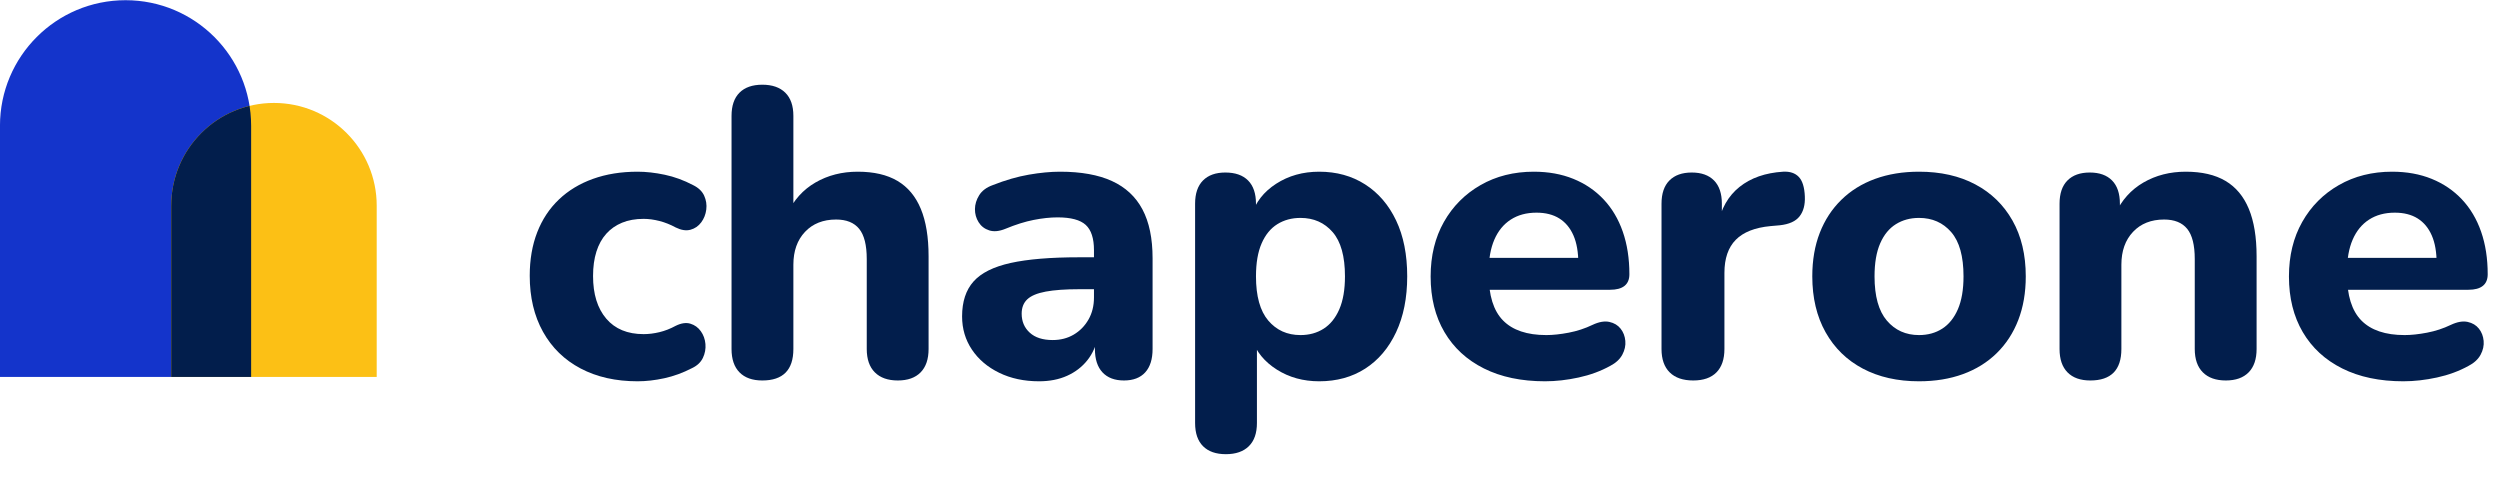
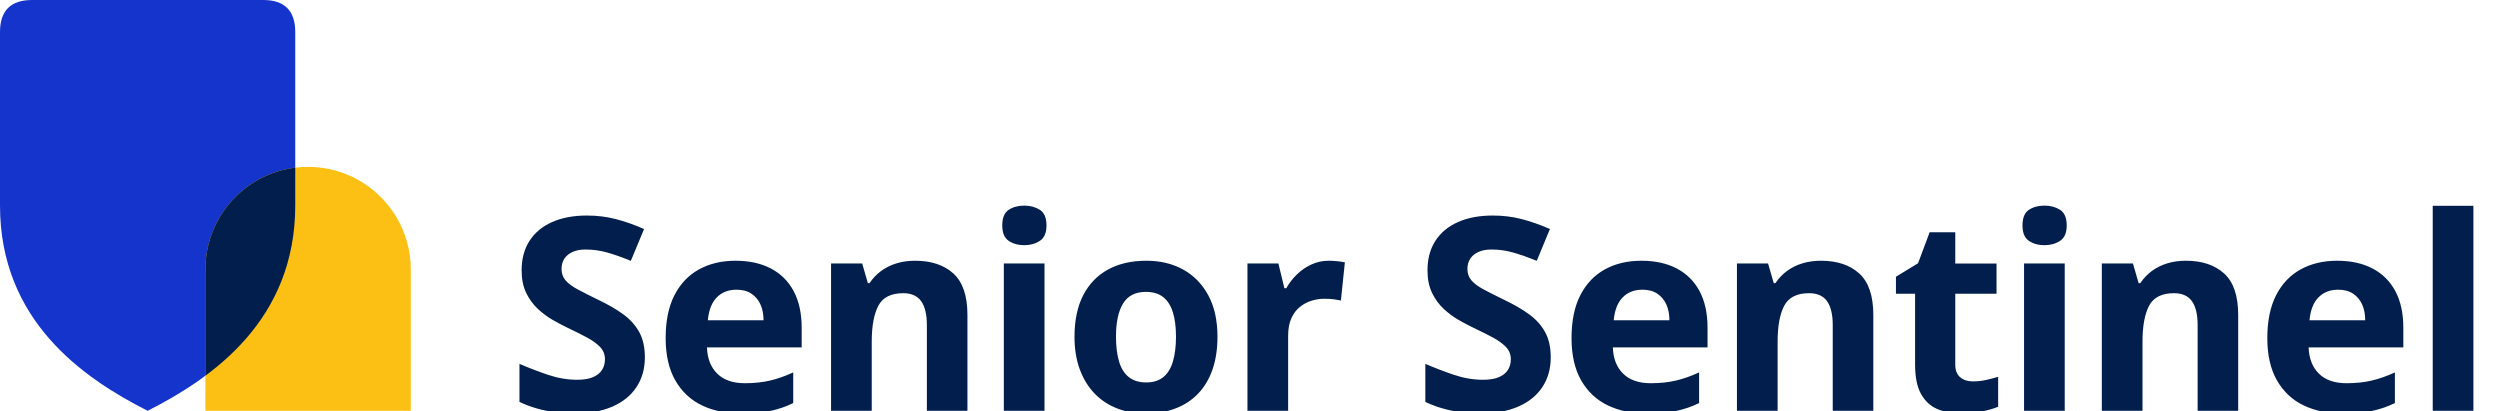
- <svg xmlns="http://www.w3.org/2000/svg" viewBox="0 0 610.5 118.0" width="610" height="118" role="img" aria-label="Chaperone">
-   <g transform="translate(-19.52 -25.09) scale(1.3939)">
+ <svg xmlns="http://www.w3.org/2000/svg" viewBox="0 0 389.5 64" width="779" height="128" role="img" aria-label="Senior Sentinel">
+   <g>
    <defs>
-       <clipPath id="ca">
-         <path d="M14 84V40A22 22 0 0 1 58 40V84Z" />
+       <clipPath id="sl">
+         <path d="M5 0H41Q46 0 46 5V32C46 49.92 33.12 58.88 23 64C12.88 58.88 0 49.92 0 32V5Q0 0 5 0Z" />
      </clipPath>
    </defs>
-     <path d="M14 84V40A22 22 0 0 1 58 40V84Z" fill="#1434CB" />
-     <path d="M44 84V54A18 18 0 0 1 80 54V84Z" fill="#FCC015" />
-     <path d="M44 84V54A18 18 0 0 1 80 54V84Z" fill="#021E4C" clip-path="url(#ca)" />
+     <path d="M5 0H41Q46 0 46 5V32C46 49.92 33.12 58.88 23 64C12.88 58.88 0 49.92 0 32V5Q0 0 5 0Z" fill="#1434CB" />
+     <path d="M32 64V42A16 16 0 0 1 64 42V64Z" fill="#FCC015" />
+     <path d="M32 64V42A16 16 0 0 1 64 42V64Z" fill="#021E4C" clip-path="url(#sl)" />
  </g>
-   <g fill="#021E4C" transform="translate(126.00 92.00) scale(0.1 -0.1)">
-     <path transform="translate(0.0 0.0)" d="M296.951 -10.626Q217.132 -10.626 157.783 20.717Q98.434 52.06 66.024 110.217Q33.615 168.374 33.615 247Q33.615 306.313 51.898 353.283Q70.181 400.253 104.747 433.223Q139.313 466.193 188.036 483.693Q236.759 501.193 296.951 501.193Q328.072 501.193 363.283 493.759Q398.494 486.325 432.494 468.457Q452.253 458.771 459.602 442.578Q466.951 426.385 464.734 408.753Q462.518 391.121 452.391 377.488Q442.265 363.856 426.229 359.477Q410.193 355.097 390.06 365.037Q370.879 375.531 350.542 380.778Q330.204 386.025 311.71 386.025Q281.843 386.025 259.035 376.621Q236.228 367.218 220.451 349.597Q204.673 331.977 196.456 306.109Q188.24 280.241 188.24 246.313Q188.24 180.144 220.451 142.343Q252.662 104.541 311.71 104.541Q330.204 104.541 350.198 109.288Q370.193 114.035 390.06 124.843Q410.193 134.782 425.885 130.059Q441.578 125.337 451.361 111.704Q461.144 98.072 462.674 80.44Q464.204 62.807 456.512 46.615Q448.819 30.422 429.747 21.422Q396.434 4.241 362.253 -3.193Q328.072 -10.626 296.951 -10.626Z" />
-     <path transform="translate(468.0 0.0)" d="M133.578 -8.626Q97.313 -8.626 77.868 11.162Q58.422 30.951 58.422 68.216V637.471Q58.422 674.735 77.868 694.181Q97.313 713.626 133.578 713.626Q169.843 713.626 189.631 694.181Q209.42 674.735 209.42 637.471V398.518H194.794Q217.734 448.385 263.294 474.789Q308.854 501.193 366.601 501.193Q425.601 501.193 463.601 478.723Q501.601 456.253 520.601 410.5Q539.601 364.747 539.601 294.554V68.216Q539.601 30.951 520.156 11.162Q500.71 -8.626 464.446 -8.626Q428.181 -8.626 408.392 11.162Q388.603 30.951 388.603 68.216V287.928Q388.603 338.977 370.079 361.688Q351.554 384.399 313.759 384.399Q266.276 384.399 237.848 354.284Q209.42 324.169 209.42 274.06V68.216Q209.42 -8.626 133.578 -8.626Z" />
-     <path transform="translate(1053.0 0.0)" d="M224.434 -10.626Q169.554 -10.626 126.958 10.187Q84.362 31 60.392 66.783Q36.422 102.566 36.422 147.819Q36.422 201.819 64.422 233.162Q92.422 264.506 155.109 278.349Q217.796 292.193 322.229 292.193H374.735V214.241H322.603Q271.879 214.241 240.674 208.398Q209.469 202.554 195.692 189.621Q181.915 176.687 181.915 154.446Q181.915 126.144 201.626 108.12Q221.337 90.095 257.638 90.095Q286.566 90.095 309.09 103.403Q331.615 116.71 345.049 140.108Q358.482 163.506 358.482 194.121V309.434Q358.482 352.856 338.362 371.254Q318.241 389.652 269.687 389.652Q242.879 389.652 211.259 383.435Q179.638 377.218 142.325 361.784Q119.566 352.471 102.717 357.88Q85.868 363.29 76.771 377.826Q67.675 392.362 67.832 409.868Q67.988 427.374 78.181 443.753Q88.374 460.132 111.132 468.385Q157.759 486.759 199.476 493.976Q241.193 501.193 275.566 501.193Q352.578 501.193 402.367 478.41Q452.156 455.626 476.879 409.09Q501.601 362.554 501.601 289.735V68.216Q501.601 30.951 483.626 11.162Q465.65 -8.626 431.698 -8.626Q397.747 -8.626 379.271 11.162Q360.796 30.951 360.796 68.216V105.253L367.856 98.675Q361.796 65.241 342.392 40.838Q322.988 16.434 293.085 2.904Q263.181 -10.626 224.434 -10.626Z" />
-     <path transform="translate(1600.0 0.0)" d="M133.578 -188.626Q97.313 -188.626 77.868 -169.181Q58.422 -149.735 58.422 -112.471V423.037Q58.422 460.302 77.711 479.747Q97 499.193 132.265 499.193Q168.529 499.193 187.818 479.747Q207.107 460.302 207.107 423.037V355.06L196.107 394.457Q210.794 442.325 256.354 471.759Q301.915 501.193 361.409 501.193Q425.095 501.193 473.595 470.193Q522.095 439.193 549.252 382.223Q576.409 325.253 576.409 245.626Q576.409 167 549.252 109.187Q522.095 51.374 473.939 20.374Q425.782 -10.626 361.409 -10.626Q303.228 -10.626 258.167 17.838Q213.107 46.302 197.42 91.543H209.42V-112.471Q209.42 -149.735 189.631 -169.181Q169.843 -188.626 133.578 -188.626ZM315.759 102.228Q348.06 102.228 372.458 117.879Q396.856 133.529 410.633 165.271Q424.41 197.012 424.41 245.626Q424.41 319.049 394.326 353.693Q364.241 388.338 315.759 388.338Q283.771 388.338 259.216 373.031Q234.662 357.724 220.884 326.139Q207.107 294.554 207.107 245.626Q207.107 172.891 237.192 137.559Q267.276 102.228 315.759 102.228Z" />
-     <path transform="translate(2200.0 0.0)" d="M312.891 -10.626Q226.446 -10.626 163.783 20.687Q101.121 52 67.368 109.47Q33.615 166.94 33.615 245.253Q33.615 321.253 66.054 378.566Q98.494 435.879 155.56 468.536Q212.626 501.193 285.506 501.193Q339.072 501.193 382.138 483.723Q425.204 466.253 455.957 433.626Q486.71 401 502.837 354.717Q518.963 308.434 518.963 250.807Q518.963 231.868 507.09 222.368Q495.216 212.868 471.903 212.868H158.107V290.819H409.977L394.29 277.072Q394.29 318.374 382.356 345.615Q370.422 372.856 347.898 387.007Q325.374 401.157 292.072 401.157Q255.397 401.157 229.186 384.163Q202.975 367.169 189.198 335.271Q175.42 303.374 175.42 257.819V250.193Q175.42 173.518 210.475 137.873Q245.529 102.228 316.144 102.228Q340.265 102.228 370.885 108.101Q401.506 113.975 428.94 127.156Q452.446 138.216 470.012 134.367Q487.578 130.518 497.548 117.855Q507.518 105.193 509.048 88.03Q510.578 70.868 501.668 54.302Q492.759 37.735 472.253 27.049Q437.566 7.868 395.042 -1.379Q352.518 -10.626 312.891 -10.626Z" />
-     <path transform="translate(2739.0 0.0)" d="M135.891 -8.626Q98.313 -8.626 78.368 11.162Q58.422 30.951 58.422 68.216V423.037Q58.422 460.302 77.711 479.747Q97 499.193 132.265 499.193Q167.529 499.193 186.662 479.747Q205.794 460.302 205.794 423.037V371H195.794Q207.601 431 248.915 464.036Q290.228 497.072 355.409 501.193Q380.167 502.566 393.607 488.5Q407.047 474.434 408.42 440.916Q409.794 410.278 395.511 392.116Q381.228 373.953 347.023 370.327L324.397 368.327Q267.469 362.953 239.758 334.899Q212.047 306.844 212.047 254.229V68.216Q212.047 30.951 192.601 11.162Q173.156 -8.626 135.891 -8.626Z" />
-     <path transform="translate(3132.0 0.0)" d="M294.265 -10.626Q215.446 -10.626 156.94 20.374Q98.434 51.374 66.024 109.187Q33.615 167 33.615 245.626Q33.615 304.94 51.898 351.91Q70.181 398.879 104.59 432.536Q139 466.193 187.036 483.693Q235.072 501.193 294.265 501.193Q373.397 501.193 431.746 470.193Q490.095 439.193 522.505 381.879Q554.915 324.566 554.915 245.626Q554.915 186.313 536.631 139.0Q518.348 91.687 483.939 58.03Q449.529 24.374 401.493 6.874Q353.457 -10.626 294.265 -10.626ZM294.265 102.228Q326.566 102.228 350.964 117.879Q375.362 133.529 389.139 165.271Q402.916 197.012 402.916 245.626Q402.916 319.049 372.832 353.693Q342.747 388.338 294.265 388.338Q262.276 388.338 237.722 373.031Q213.167 357.724 199.39 326.139Q185.613 294.554 185.613 245.626Q185.613 172.891 215.698 137.559Q245.782 102.228 294.265 102.228Z" />
-     <path transform="translate(3711.0 0.0)" d="M133.578 -8.626Q97.313 -8.626 77.868 11.162Q58.422 30.951 58.422 68.216V423.037Q58.422 460.302 77.711 479.747Q97 499.193 132.265 499.193Q167.529 499.193 186.662 479.747Q205.794 460.302 205.794 423.037V365.687L194.794 398.518Q217.734 448.385 263.294 474.789Q308.854 501.193 366.601 501.193Q425.601 501.193 463.601 478.723Q501.601 456.253 520.601 410.5Q539.601 364.747 539.601 294.554V68.216Q539.601 30.951 520.156 11.162Q500.71 -8.626 464.446 -8.626Q428.181 -8.626 408.392 11.162Q388.603 30.951 388.603 68.216V287.928Q388.603 338.977 370.079 361.688Q351.554 384.399 313.759 384.399Q266.276 384.399 237.848 354.284Q209.42 324.169 209.42 274.06V68.216Q209.42 -8.626 133.578 -8.626Z" />
-     <path transform="translate(4296.0 0.0)" d="M312.891 -10.626Q226.446 -10.626 163.783 20.687Q101.121 52 67.368 109.47Q33.615 166.94 33.615 245.253Q33.615 321.253 66.054 378.566Q98.494 435.879 155.56 468.536Q212.626 501.193 285.506 501.193Q339.072 501.193 382.138 483.723Q425.204 466.253 455.957 433.626Q486.71 401 502.837 354.717Q518.963 308.434 518.963 250.807Q518.963 231.868 507.09 222.368Q495.216 212.868 471.903 212.868H158.107V290.819H409.977L394.29 277.072Q394.29 318.374 382.356 345.615Q370.422 372.856 347.898 387.007Q325.374 401.157 292.072 401.157Q255.397 401.157 229.186 384.163Q202.975 367.169 189.198 335.271Q175.42 303.374 175.42 257.819V250.193Q175.42 173.518 210.475 137.873Q245.529 102.228 316.144 102.228Q340.265 102.228 370.885 108.101Q401.506 113.975 428.94 127.156Q452.446 138.216 470.012 134.367Q487.578 130.518 497.548 117.855Q507.518 105.193 509.048 88.03Q510.578 70.868 501.668 54.302Q492.759 37.735 472.253 27.049Q437.566 7.868 395.042 -1.379Q352.518 -10.626 312.891 -10.626Z" />
-   </g>
+   <path fill="#021E4C" transform="translate(79 64) scale(0.042017)" d="M511 -198Q511 -135 480.0 -88.0Q449 -41 390.5 -15.5Q332 10 248 10Q211 10 175.5 5.0Q140 0 107.5 -9.5Q75 -19 46 -33V-174Q97 -152 151.5 -133.5Q206 -115 260 -115Q297 -115 319.5 -125.0Q342 -135 352.5 -152.0Q363 -169 363 -191Q363 -218 344.5 -237.0Q326 -256 295.0 -272.5Q264 -289 224 -308Q199 -320 170.0 -336.5Q141 -353 114.5 -377.5Q88 -402 71.0 -437.0Q54 -472 54 -521Q54 -585 83.5 -630.5Q113 -676 167.5 -700.0Q222 -724 296 -724Q352 -724 402.5 -711.0Q453 -698 508 -674L459 -556Q410 -576 371.0 -587.0Q332 -598 291 -598Q263 -598 243.0 -589.0Q223 -580 212.5 -564.0Q202 -548 202 -526Q202 -501 217.0 -483.5Q232 -466 262.0 -450.0Q292 -434 337 -412Q392 -386 430.5 -358.0Q469 -330 490.0 -292.0Q511 -254 511 -198ZM847.03 -556.37Q923.349 -556.37 978.339 -527.59Q1033.329 -498.81 1062.879 -443.395Q1092.429 -387.98 1092.429 -307.66V-235.14H741.289Q743.289 -173.42 779.249 -137.814Q815.209 -102.209 881.789 -102.209Q933.399 -102.209 975.034 -112.014Q1016.669 -121.819 1061.109 -142.259V-28.66Q1020.719 -8.83 976.144 0.585Q931.569 10.0 866.2 10.0Q785.32 10.0 722.55 -20.085Q659.78 -50.17 623.925 -112.585Q588.07 -175.0 588.07 -269.49Q588.07 -364.81 620.62 -428.42Q653.17 -492.03 711.55 -524.2Q769.93 -556.37 847.03 -556.37ZM850.91 -448.991Q805.599 -448.991 777.639 -420.385Q749.679 -391.78 744.509 -335.64H951.02Q951.02 -368.83 939.765 -393.985Q928.51 -419.14 906.415 -434.065Q884.32 -448.991 850.91 -448.991ZM1513.089 -556.37Q1602.989 -556.37 1655.039 -508.987Q1707.089 -461.603 1707.089 -355.628V0.0H1556.651V-317.991Q1556.651 -376.891 1535.463 -406.451Q1514.276 -436.011 1468.98 -436.011Q1401.329 -436.011 1376.784 -389.627Q1352.239 -343.243 1352.239 -256.041V0.0H1201.41V-546.37H1316.75L1337.869 -473.37H1344.089Q1362.089 -500.15 1387.369 -518.65Q1412.649 -537.15 1444.344 -546.76Q1476.039 -556.37 1513.089 -556.37ZM1992.849 -546.37V0.0H1842.02V-546.37ZM1918.13 -760.789Q1950.939 -760.789 1975.589 -745.154Q2000.239 -729.52 2000.239 -687.1Q2000.239 -646.29 1975.589 -630.155Q1950.939 -614.02 1918.13 -614.02Q1883.93 -614.02 1860.085 -630.155Q1836.24 -646.29 1836.24 -687.1Q1836.24 -729.52 1860.085 -745.154Q1883.93 -760.789 1918.13 -760.789ZM2634.229 -274.49Q2634.229 -206.27 2615.814 -153.245Q2597.399 -100.22 2562.764 -63.915Q2528.13 -27.61 2478.885 -8.805Q2429.64 10.0 2367.76 10.0Q2310.49 10.0 2262.135 -8.805Q2213.78 -27.61 2178.645 -63.915Q2143.51 -100.22 2123.79 -153.245Q2104.07 -206.27 2104.07 -274.49Q2104.07 -365.32 2136.205 -428.04Q2168.34 -490.76 2228.0 -523.565Q2287.66 -556.37 2370.76 -556.37Q2448.03 -556.37 2507.19 -523.565Q2566.349 -490.76 2600.289 -428.04Q2634.229 -365.32 2634.229 -274.49ZM2257.899 -274.49Q2257.899 -221.25 2269.214 -182.984Q2280.529 -144.719 2305.464 -124.904Q2330.399 -105.089 2369.76 -105.089Q2409.12 -105.089 2433.445 -124.904Q2457.771 -144.719 2469.086 -182.984Q2480.401 -221.25 2480.401 -274.49Q2480.401 -328.12 2468.891 -365.19Q2457.381 -402.26 2432.945 -421.576Q2408.51 -440.891 2368.76 -440.891Q2310.549 -440.891 2284.224 -397.87Q2257.899 -354.85 2257.899 -274.49ZM3046.649 -556.37Q3062.259 -556.37 3079.454 -554.565Q3096.649 -552.76 3106.599 -550.37L3091.939 -408.981Q3080.769 -411.371 3065.879 -413.371Q3050.989 -415.371 3029.669 -415.371Q3006.599 -415.371 2983.174 -408.166Q2959.749 -400.961 2939.884 -385.086Q2920.019 -369.211 2908.129 -342.92Q2896.239 -316.63 2896.239 -277.46V0.0H2745.41V-546.37H2860.109L2882.309 -454.47H2889.359Q2905.139 -482.64 2929.139 -505.92Q2953.139 -529.2 2983.224 -542.785Q3013.309 -556.37 3046.649 -556.37ZM3870 -198Q3870 -135 3839.0 -88.0Q3808 -41 3749.5 -15.5Q3691 10 3607 10Q3570 10 3534.5 5.0Q3499 0 3466.5 -9.5Q3434 -19 3405 -33V-174Q3456 -152 3510.5 -133.5Q3565 -115 3619 -115Q3656 -115 3678.5 -125.0Q3701 -135 3711.5 -152.0Q3722 -169 3722 -191Q3722 -218 3703.5 -237.0Q3685 -256 3654.0 -272.5Q3623 -289 3583 -308Q3558 -320 3529.0 -336.5Q3500 -353 3473.5 -377.5Q3447 -402 3430.0 -437.0Q3413 -472 3413 -521Q3413 -585 3442.5 -630.5Q3472 -676 3526.5 -700.0Q3581 -724 3655 -724Q3711 -724 3761.5 -711.0Q3812 -698 3867 -674L3818 -556Q3769 -576 3730.0 -587.0Q3691 -598 3650 -598Q3622 -598 3602.0 -589.0Q3582 -580 3571.5 -564.0Q3561 -548 3561 -526Q3561 -501 3576.0 -483.5Q3591 -466 3621.0 -450.0Q3651 -434 3696 -412Q3751 -386 3789.5 -358.0Q3828 -330 3849.0 -292.0Q3870 -254 3870 -198ZM4206.03 -556.37Q4282.349 -556.37 4337.339 -527.59Q4392.329 -498.81 4421.879 -443.395Q4451.429 -387.98 4451.429 -307.66V-235.14H4100.289Q4102.289 -173.42 4138.249 -137.814Q4174.209 -102.209 4240.789 -102.209Q4292.399 -102.209 4334.034 -112.014Q4375.669 -121.819 4420.109 -142.259V-28.66Q4379.719 -8.83 4335.144 0.585Q4290.569 10.0 4225.2 10.0Q4144.32 10.0 4081.55 -20.085Q4018.78 -50.17 3982.925 -112.585Q3947.07 -175.0 3947.07 -269.49Q3947.07 -364.81 3979.62 -428.42Q4012.17 -492.03 4070.55 -524.2Q4128.93 -556.37 4206.03 -556.37ZM4209.91 -448.991Q4164.599 -448.991 4136.639 -420.385Q4108.679 -391.78 4103.509 -335.64H4310.02Q4310.02 -368.83 4298.765 -393.985Q4287.51 -419.14 4265.415 -434.065Q4243.32 -448.991 4209.91 -448.991ZM4872.089 -556.37Q4961.989 -556.37 5014.039 -508.987Q5066.089 -461.603 5066.089 -355.628V0.0H4915.651V-317.991Q4915.651 -376.891 4894.463 -406.451Q4873.276 -436.011 4827.98 -436.011Q4760.329 -436.011 4735.784 -389.627Q4711.239 -343.243 4711.239 -256.041V0.0H4560.41V-546.37H4675.75L4696.869 -473.37H4703.089Q4721.089 -500.15 4746.369 -518.65Q4771.649 -537.15 4803.344 -546.76Q4835.039 -556.37 4872.089 -556.37ZM5435 -109Q5460 -109 5483.0 -114.0Q5506 -119 5529 -126V-15Q5505 -5 5469.5 2.5Q5434 10 5392 10Q5343 10 5304.5 -6.0Q5266 -22 5243.5 -61.5Q5221 -101 5221 -171V-434H5150V-497L5232 -547L5275 -662H5370V-546H5523V-434H5370V-171Q5370 -140 5388.0 -124.5Q5406 -109 5435 -109ZM5775.849 -546.37V0.0H5625.02V-546.37ZM5701.13 -760.789Q5733.939 -760.789 5758.589 -745.154Q5783.239 -729.52 5783.239 -687.1Q5783.239 -646.29 5758.589 -630.155Q5733.939 -614.02 5701.13 -614.02Q5666.93 -614.02 5643.085 -630.155Q5619.24 -646.29 5619.24 -687.1Q5619.24 -729.52 5643.085 -745.154Q5666.93 -760.789 5701.13 -760.789ZM6225.089 -556.37Q6314.989 -556.37 6367.039 -508.987Q6419.089 -461.603 6419.089 -355.628V0.0H6268.651V-317.991Q6268.651 -376.891 6247.463 -406.451Q6226.276 -436.011 6180.98 -436.011Q6113.329 -436.011 6088.784 -389.627Q6064.239 -343.243 6064.239 -256.041V0.0H5913.41V-546.37H6028.75L6049.869 -473.37H6056.089Q6074.089 -500.15 6099.369 -518.65Q6124.649 -537.15 6156.344 -546.76Q6188.039 -556.37 6225.089 -556.37ZM6786.03 -556.37Q6862.349 -556.37 6917.339 -527.59Q6972.329 -498.81 7001.879 -443.395Q7031.429 -387.98 7031.429 -307.66V-235.14H6680.289Q6682.289 -173.42 6718.249 -137.814Q6754.209 -102.209 6820.789 -102.209Q6872.399 -102.209 6914.034 -112.014Q6955.669 -121.819 7000.109 -142.259V-28.66Q6959.719 -8.83 6915.144 0.585Q6870.569 10.0 6805.2 10.0Q6724.32 10.0 6661.55 -20.085Q6598.78 -50.17 6562.925 -112.585Q6527.07 -175.0 6527.07 -269.49Q6527.07 -364.81 6559.62 -428.42Q6592.17 -492.03 6650.55 -524.2Q6708.93 -556.37 6786.03 -556.37ZM6789.91 -448.991Q6744.599 -448.991 6716.639 -420.385Q6688.679 -391.78 6683.509 -335.64H6890.02Q6890.02 -368.83 6878.765 -393.985Q6867.51 -419.14 6845.415 -434.065Q6823.32 -448.991 6789.91 -448.991ZM7291.239 0.0H7140.41V-760.0H7291.239Z" />
</svg>
